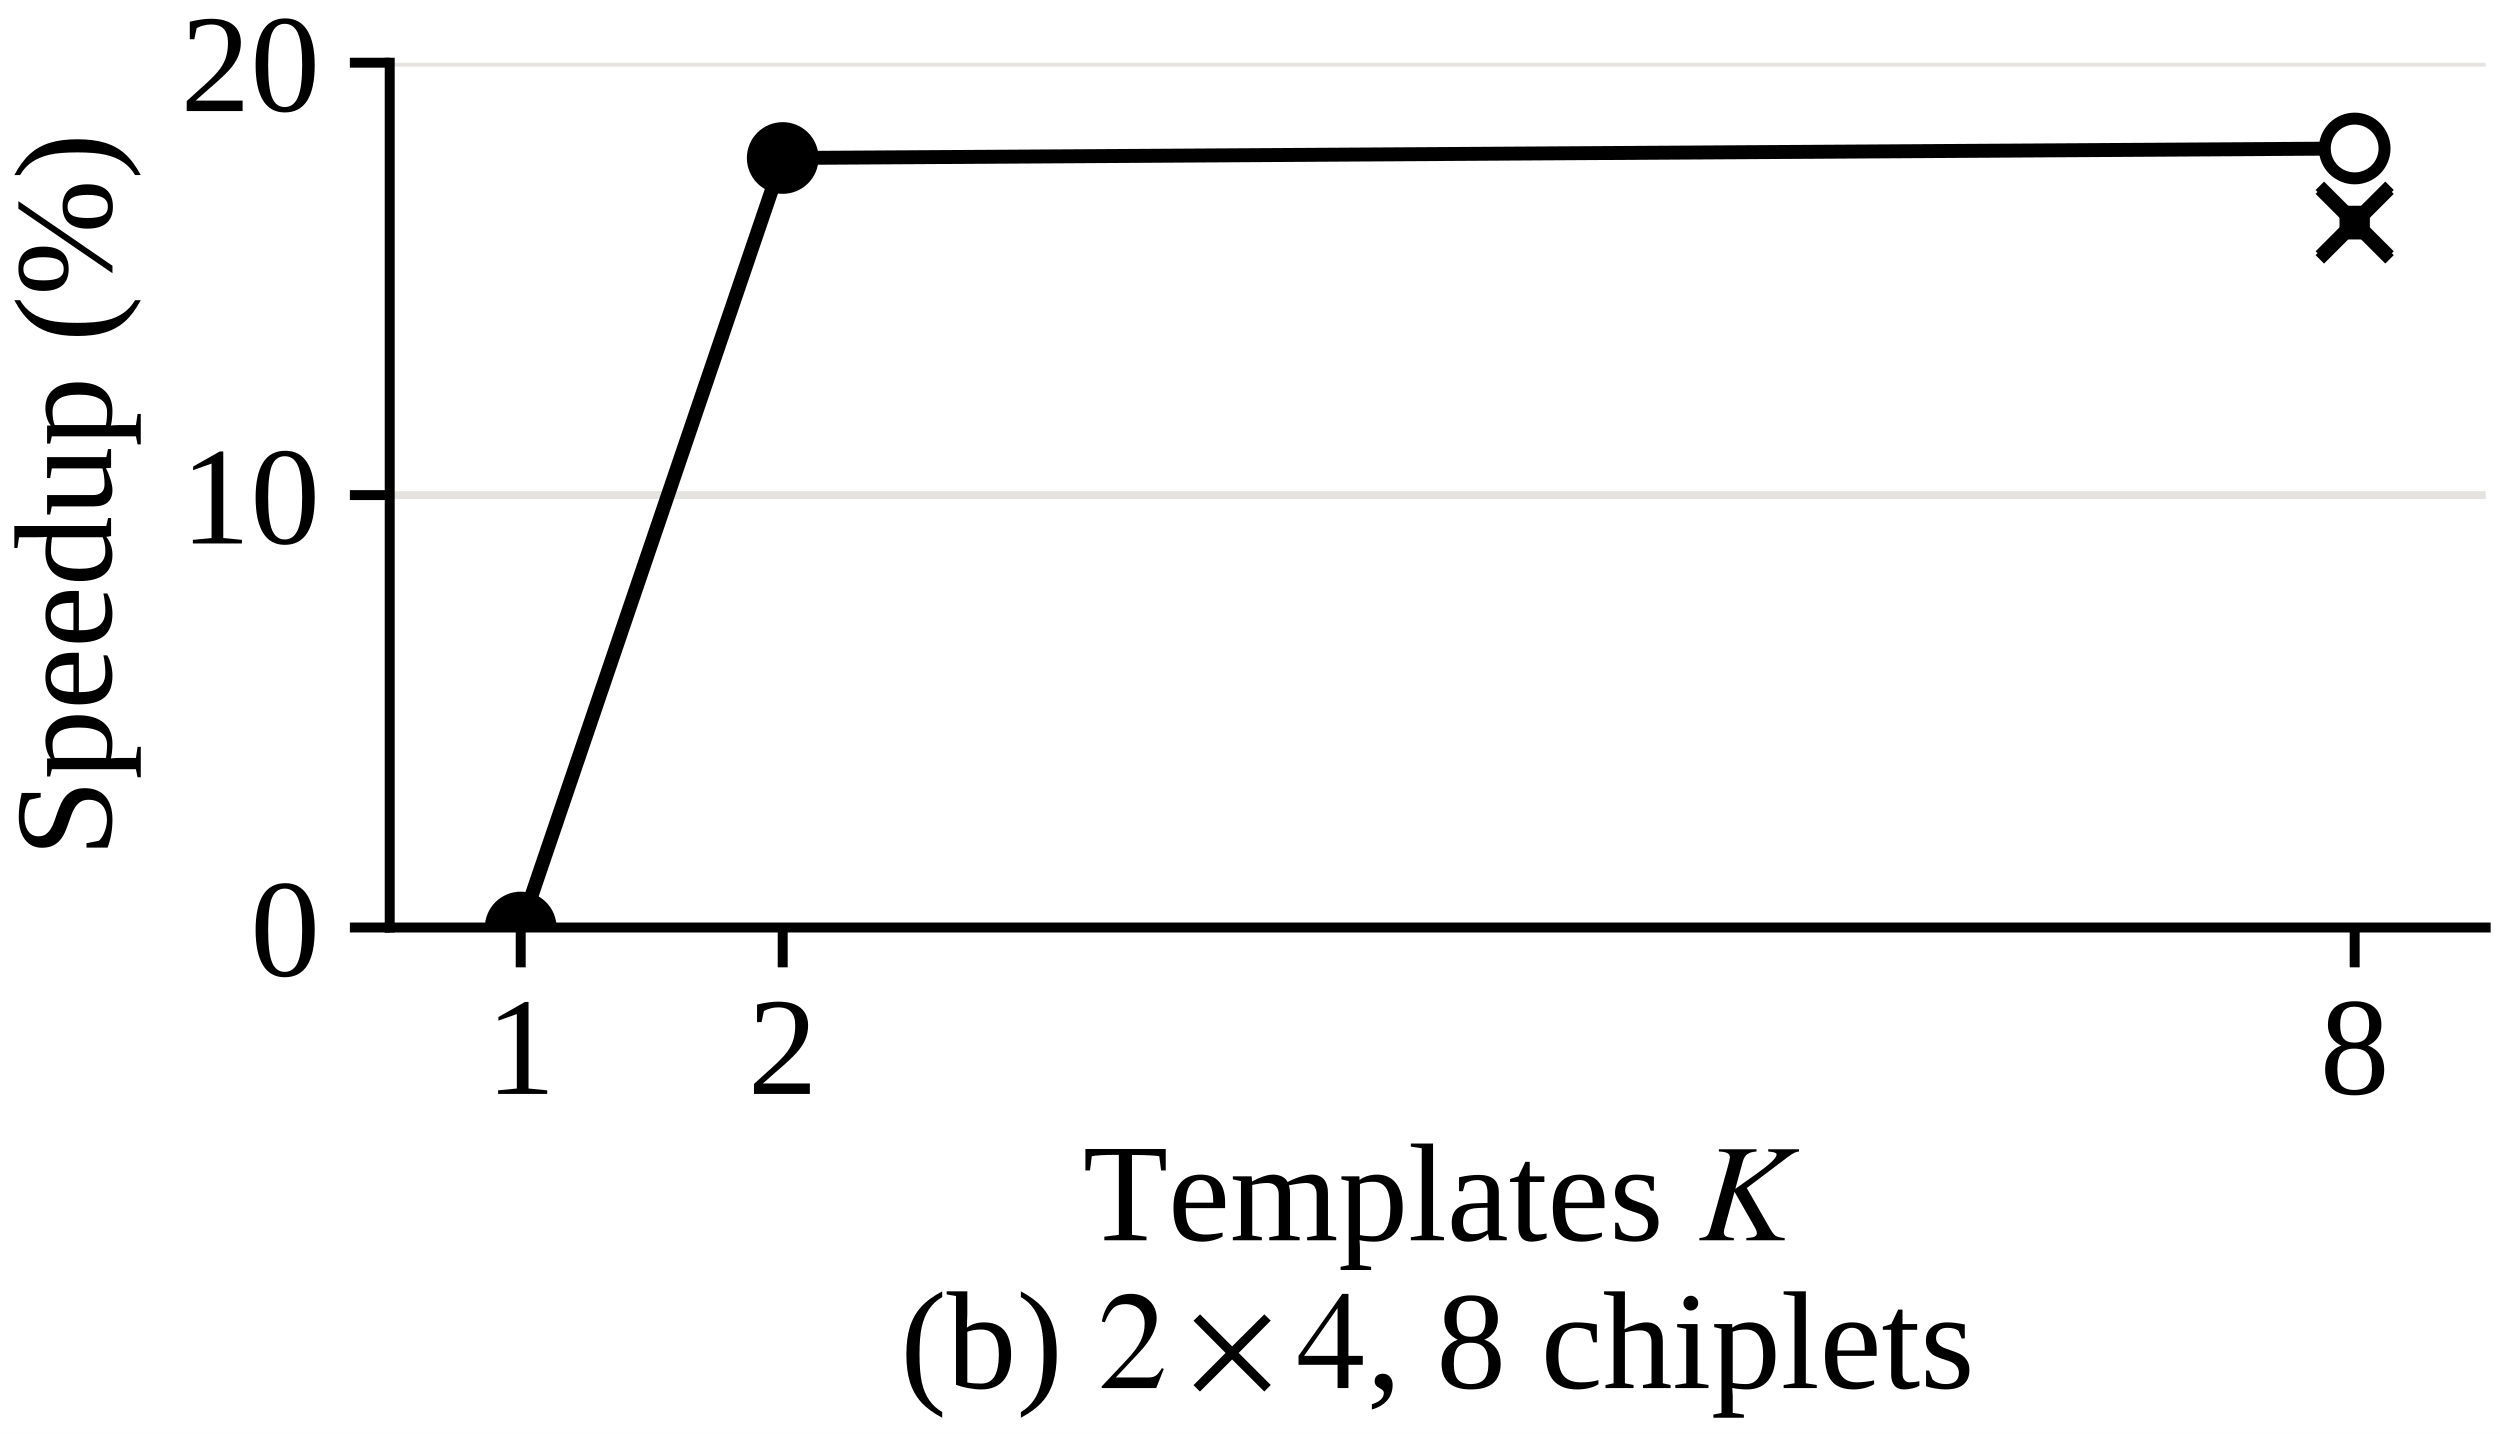
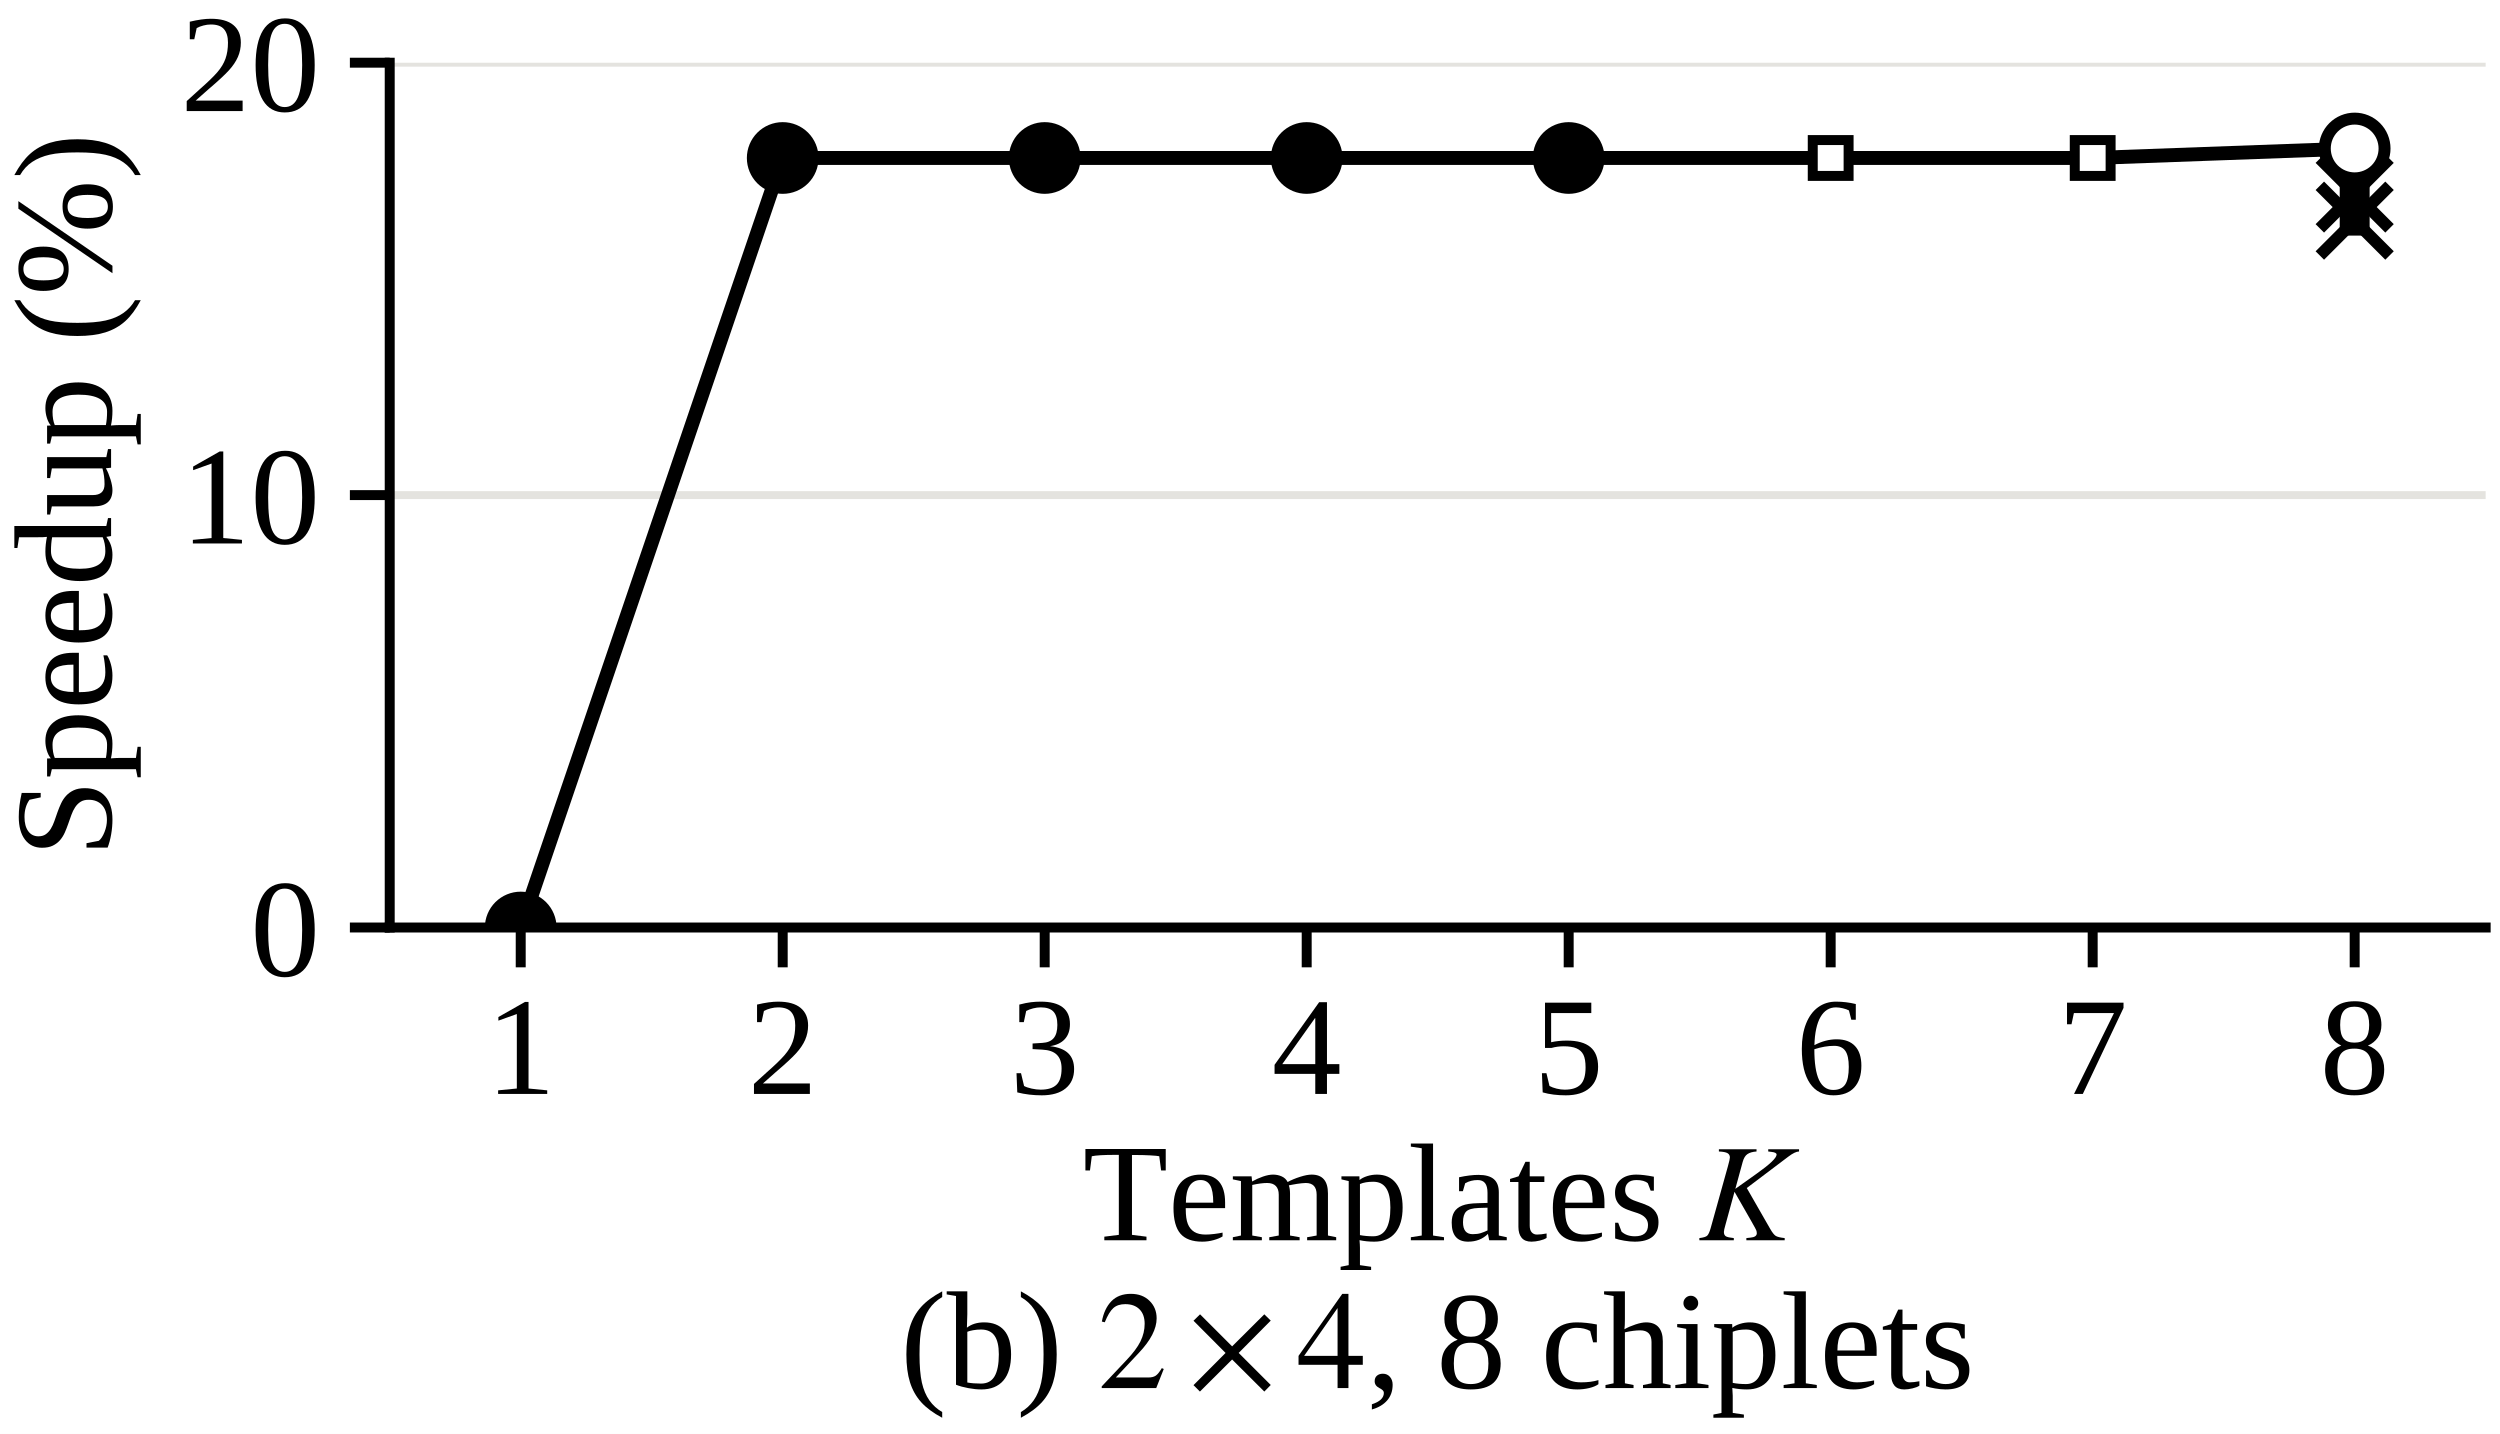
<svg xmlns="http://www.w3.org/2000/svg" xmlns:xlink="http://www.w3.org/1999/xlink" width="125.529pt" height="72pt" viewBox="0 0 125.529 72" version="1.1">
  <defs>
    <style type="text/css">*{stroke-linejoin: round; stroke-linecap: butt}</style>
  </defs>
  <g id="figure_1">
    <g id="patch_1">
      <path d="M 0 72  L 125.529 72  L 125.529 0  L 0 0  z " style="fill: #ffffff" />
    </g>
    <g id="axes_1">
      <g id="patch_2">
        <path d="M 19.568 46.572  L 124.809 46.572  L 124.809 3.149  L 19.568 3.149  z " style="fill: #ffffff" />
      </g>
      <g id="matplotlib.axis_1">
        <g id="xtick_1">
          <g id="line2d_1">
            <defs>
-               <path id="m9336c36e31" d="M 0 0  L 0 2  " style="stroke: #000000; stroke-width: 0.5" />
-             </defs>
-             <g>
-               <use xlink:href="#m9336c36e31" x="26.146" y="46.572" style="stroke: #000000; stroke-width: 0.5" />
+               <path id="me334ac2f34" d="M 0 0  L 0 2  " style="stroke: #000000; stroke-width: 0.5" />
+             </defs>
+             <g>
+               <use xlink:href="#me334ac2f34" x="26.146" y="46.572" style="stroke: #000000; stroke-width: 0.5" />
            </g>
          </g>
          <g id="text_1">
            <g transform="translate(24.3957 54.92922) scale(0.07 -0.07)">
              <defs>
                <path id="LiberationSerif-31" d="M 1959 250  L 2816 166  L 2816 0  L 563 0  L 563 166  L 1422 250  L 1422 3669  L 575 3366  L 575 3531  L 1797 4225  L 1959 4225  L 1959 250  z " transform="scale(0.015625)" />
              </defs>
              <use xlink:href="#LiberationSerif-31" />
            </g>
          </g>
        </g>
        <g id="xtick_2">
          <g id="line2d_2">
            <g>
-               <use xlink:href="#m9336c36e31" x="39.301" y="46.572" style="stroke: #000000; stroke-width: 0.5" />
+               <use xlink:href="#me334ac2f34" x="39.301" y="46.572" style="stroke: #000000; stroke-width: 0.5" />
            </g>
          </g>
          <g id="text_2">
            <g transform="translate(37.55084 54.92922) scale(0.07 -0.07)">
              <defs>
                <path id="LiberationSerif-32" d="M 2847 0  L 281 0  L 281 459  L 863 988  Q 1422 1478 1684 1781  Q 1947 2084 2061 2406  Q 2175 2728 2175 3144  Q 2175 3550 1990 3762  Q 1806 3975 1388 3975  Q 1222 3975 1047 3929  Q 872 3884 738 3809  L 628 3297  L 422 3297  L 422 4103  Q 991 4238 1388 4238  Q 2075 4238 2420 3952  Q 2766 3666 2766 3144  Q 2766 2794 2630 2483  Q 2494 2172 2212 1864  Q 1931 1556 1281 1003  Q 1003 766 691 481  L 2847 481  L 2847 0  z " transform="scale(0.015625)" />
              </defs>
              <use xlink:href="#LiberationSerif-32" />
            </g>
          </g>
        </g>
        <g id="xtick_3">
          <g id="line2d_3">
            <g>
-               <use xlink:href="#m9336c36e31" x="118.232" y="46.572" style="stroke: #000000; stroke-width: 0.5" />
+               <use xlink:href="#me334ac2f34" x="52.456" y="46.572" style="stroke: #000000; stroke-width: 0.5" />
            </g>
          </g>
          <g id="text_3">
+             <g transform="translate(50.70598 54.92922) scale(0.07 -0.07)">
+               <defs>
+                 <path id="LiberationSerif-33" d="M 2950 1141  Q 2950 575 2562 256  Q 2175 -63 1466 -63  Q 872 -63 341 72  L 306 953  L 513 953  L 653 366  Q 775 297 998 247  Q 1222 197 1416 197  Q 1906 197 2140 422  Q 2375 647 2375 1172  Q 2375 1584 2159 1798  Q 1944 2013 1491 2034  L 1044 2059  L 1044 2316  L 1491 2344  Q 1844 2363 2012 2563  Q 2181 2763 2181 3169  Q 2181 3591 1998 3783  Q 1816 3975 1416 3975  Q 1250 3975 1069 3929  Q 888 3884 750 3809  L 641 3297  L 434 3297  L 434 4103  Q 744 4184 969 4211  Q 1194 4238 1416 4238  Q 2759 4238 2759 3206  Q 2759 2772 2520 2514  Q 2281 2256 1844 2194  Q 2413 2128 2681 1867  Q 2950 1606 2950 1141  z " transform="scale(0.015625)" />
+               </defs>
+               <use xlink:href="#LiberationSerif-33" />
+             </g>
+           </g>
+         </g>
+         <g id="xtick_4">
+           <g id="line2d_4">
+             <g>
+               <use xlink:href="#me334ac2f34" x="65.611" y="46.572" style="stroke: #000000; stroke-width: 0.5" />
+             </g>
+           </g>
+           <g id="text_4">
+             <g transform="translate(63.86112 54.92922) scale(0.07 -0.07)">
+               <defs>
+                 <path id="LiberationSerif-34" d="M 2531 922  L 2531 0  L 1994 0  L 1994 922  L 125 922  L 125 1338  L 2172 4213  L 2531 4213  L 2531 1369  L 3100 1369  L 3100 922  L 2531 922  z M 1994 3478  L 1978 3478  L 478 1369  L 1994 1369  L 1994 3478  z " transform="scale(0.015625)" />
+               </defs>
+               <use xlink:href="#LiberationSerif-34" />
+             </g>
+           </g>
+         </g>
+         <g id="xtick_5">
+           <g id="line2d_5">
+             <g>
+               <use xlink:href="#me334ac2f34" x="78.766" y="46.572" style="stroke: #000000; stroke-width: 0.5" />
+             </g>
+           </g>
+           <g id="text_5">
+             <g transform="translate(77.01627 54.92922) scale(0.07 -0.07)">
+               <defs>
+                 <path id="LiberationSerif-35" d="M 1516 2450  Q 2241 2450 2595 2153  Q 2950 1856 2950 1247  Q 2950 616 2565 276  Q 2181 -63 1466 -63  Q 872 -63 406 72  L 372 953  L 578 953  L 719 366  Q 856 291 1048 244  Q 1241 197 1416 197  Q 1909 197 2142 430  Q 2375 663 2375 1216  Q 2375 1603 2275 1801  Q 2175 2000 1956 2094  Q 1738 2188 1369 2188  Q 1084 2188 813 2113  L 513 2113  L 513 4191  L 2638 4191  L 2638 3713  L 794 3713  L 794 2375  Q 1131 2450 1516 2450  z " transform="scale(0.015625)" />
+               </defs>
+               <use xlink:href="#LiberationSerif-35" />
+             </g>
+           </g>
+         </g>
+         <g id="xtick_6">
+           <g id="line2d_6">
+             <g>
+               <use xlink:href="#me334ac2f34" x="91.921" y="46.572" style="stroke: #000000; stroke-width: 0.5" />
+             </g>
+           </g>
+           <g id="text_6">
+             <g transform="translate(90.17141 54.92922) scale(0.07 -0.07)">
+               <defs>
+                 <path id="LiberationSerif-36" d="M 3009 1300  Q 3009 647 2679 292  Q 2350 -63 1728 -63  Q 1022 -63 648 487  Q 275 1038 275 2069  Q 275 2744 472 3234  Q 669 3725 1023 3981  Q 1378 4238 1844 4238  Q 2300 4238 2753 4128  L 2753 3406  L 2547 3406  L 2438 3834  Q 2334 3891 2159 3933  Q 1984 3975 1844 3975  Q 1388 3975 1133 3533  Q 878 3091 853 2241  Q 1363 2509 1875 2509  Q 2428 2509 2718 2198  Q 3009 1888 3009 1300  z M 1716 184  Q 2094 184 2262 429  Q 2431 675 2431 1241  Q 2431 1753 2270 1981  Q 2109 2209 1759 2209  Q 1331 2209 850 2053  Q 850 1100 1065 642  Q 1281 184 1716 184  z " transform="scale(0.015625)" />
+               </defs>
+               <use xlink:href="#LiberationSerif-36" />
+             </g>
+           </g>
+         </g>
+         <g id="xtick_7">
+           <g id="line2d_7">
+             <g>
+               <use xlink:href="#me334ac2f34" x="105.077" y="46.572" style="stroke: #000000; stroke-width: 0.5" />
+             </g>
+           </g>
+           <g id="text_7">
+             <g transform="translate(103.3266 54.92922) scale(0.07 -0.07)">
+               <defs>
+                 <path id="LiberationSerif-37" d="M 628 3200  L 422 3200  L 422 4191  L 3016 4191  L 3016 3950  L 1147 0  L 744 0  L 2578 3713  L 738 3713  L 628 3200  z " transform="scale(0.015625)" />
+               </defs>
+               <use xlink:href="#LiberationSerif-37" />
+             </g>
+           </g>
+         </g>
+         <g id="xtick_8">
+           <g id="line2d_8">
+             <g>
+               <use xlink:href="#me334ac2f34" x="118.232" y="46.572" style="stroke: #000000; stroke-width: 0.5" />
+             </g>
+           </g>
+           <g id="text_8">
            <g transform="translate(116.4817 54.92922) scale(0.07 -0.07)">
              <defs>
                <path id="LiberationSerif-38" d="M 2828 3169  Q 2828 2825 2661 2586  Q 2494 2347 2209 2222  Q 2566 2091 2761 1811  Q 2956 1531 2956 1131  Q 2956 538 2622 237  Q 2288 -63 1581 -63  Q 244 -63 244 1131  Q 244 1547 444 1820  Q 644 2094 984 2222  Q 713 2347 542 2584  Q 372 2822 372 3169  Q 372 3688 689 3972  Q 1006 4256 1606 4256  Q 2188 4256 2508 3973  Q 2828 3691 2828 3169  z M 2394 1131  Q 2394 1631 2198 1856  Q 2003 2081 1581 2081  Q 1169 2081 987 1867  Q 806 1653 806 1131  Q 806 603 990 393  Q 1175 184 1581 184  Q 1997 184 2195 401  Q 2394 619 2394 1131  z M 2266 3169  Q 2266 3600 2097 3803  Q 1928 4006 1588 4006  Q 1256 4006 1095 3809  Q 934 3613 934 3169  Q 934 2734 1090 2545  Q 1247 2356 1588 2356  Q 1938 2356 2102 2548  Q 2266 2741 2266 3169  z " transform="scale(0.015625)" />
              </defs>
              <use xlink:href="#LiberationSerif-38" />
            </g>
          </g>
        </g>
-         <g id="text_4">
+         <g id="text_9">
          <g transform="translate(54.37369 62.32) scale(0.07 -0.07)">
            <defs>
              <path id="LiberationSerif-54" d="M 984 0  L 984 166  L 1650 250  L 1650 3922  L 1491 3922  Q 700 3922 409 3859  L 325 3206  L 116 3206  L 116 4191  L 3803 4191  L 3803 3206  L 3591 3206  L 3506 3859  Q 3413 3881 3097 3898  Q 2781 3916 2406 3916  L 2253 3916  L 2253 250  L 2919 166  L 2919 0  L 984 0  z " transform="scale(0.015625)" />
              <path id="LiberationSerif-65" d="M 813 1478  L 813 1422  Q 813 991 908 752  Q 1003 513 1201 388  Q 1400 263 1722 263  Q 1891 263 2122 291  Q 2353 319 2503 353  L 2503 178  Q 2353 81 2095 9  Q 1838 -63 1569 -63  Q 884 -63 567 306  Q 250 675 250 1491  Q 250 2259 572 2637  Q 894 3016 1491 3016  Q 2619 3016 2619 1734  L 2619 1478  L 813 1478  z M 1491 2766  Q 1166 2766 992 2503  Q 819 2241 819 1728  L 2075 1728  Q 2075 2288 1931 2527  Q 1788 2766 1491 2766  z " transform="scale(0.015625)" />
              <path id="LiberationSerif-6d" d="M 1019 2700  Q 1253 2834 1515 2925  Q 1778 3016 1978 3016  Q 2194 3016 2376 2934  Q 2559 2853 2650 2675  Q 2891 2809 3214 2912  Q 3538 3016 3750 3016  Q 4500 3016 4500 2150  L 4500 219  L 4878 141  L 4878 0  L 3544 0  L 3544 141  L 3981 219  L 3981 2094  Q 3981 2631 3481 2631  Q 3400 2631 3292 2618  Q 3184 2606 3076 2590  Q 2969 2575 2870 2554  Q 2772 2534 2706 2522  Q 2759 2353 2759 2150  L 2759 219  L 3200 141  L 3200 0  L 1806 0  L 1806 141  L 2241 219  L 2241 2094  Q 2241 2353 2108 2492  Q 1975 2631 1709 2631  Q 1434 2631 1025 2541  L 1025 219  L 1466 141  L 1466 0  L 134 0  L 134 141  L 506 219  L 506 2719  L 134 2797  L 134 2938  L 994 2938  L 1019 2700  z " transform="scale(0.015625)" />
              <path id="LiberationSerif-70" d="M 475 2719  L 141 2797  L 141 2938  L 966 2938  L 972 2766  Q 1103 2878 1323 2947  Q 1544 3016 1772 3016  Q 2334 3016 2642 2625  Q 2950 2234 2950 1503  Q 2950 756 2614 346  Q 2278 -63 1644 -63  Q 1291 -63 972 6  Q 991 -219 991 -347  L 991 -1141  L 1503 -1216  L 1503 -1363  L 103 -1363  L 103 -1216  L 475 -1141  L 475 2719  z M 2388 1503  Q 2388 2103 2192 2395  Q 1997 2688 1600 2688  Q 1234 2688 991 2584  L 991 238  Q 1269 184 1600 184  Q 2388 184 2388 1503  z " transform="scale(0.015625)" />
              <path id="LiberationSerif-6c" d="M 1147 219  L 1650 141  L 1650 0  L 128 0  L 128 141  L 628 219  L 628 4225  L 128 4300  L 128 4441  L 1147 4441  L 1147 219  z " transform="scale(0.015625)" />
              <path id="LiberationSerif-61" d="M 1453 3003  Q 1934 3003 2161 2806  Q 2388 2609 2388 2203  L 2388 219  L 2753 141  L 2753 0  L 1947 0  L 1888 294  Q 1531 -63 978 -63  Q 225 -63 225 813  Q 225 1106 339 1298  Q 453 1491 703 1592  Q 953 1694 1428 1703  L 1869 1716  L 1869 2175  Q 1869 2478 1758 2622  Q 1647 2766 1416 2766  Q 1103 2766 844 2619  L 738 2253  L 563 2253  L 563 2894  Q 1069 3003 1453 3003  z M 1869 1497  L 1459 1484  Q 1041 1469 892 1322  Q 744 1175 744 831  Q 744 281 1191 281  Q 1403 281 1558 329  Q 1713 378 1869 453  L 1869 1497  z " transform="scale(0.015625)" />
              <path id="LiberationSerif-74" d="M 1044 -63  Q 744 -63 595 115  Q 447 294 447 616  L 447 2675  L 63 2675  L 63 2816  L 453 2938  L 769 3603  L 966 3603  L 966 2938  L 1638 2938  L 1638 2675  L 966 2675  L 966 672  Q 966 469 1058 366  Q 1150 263 1300 263  Q 1481 263 1741 313  L 1741 109  Q 1631 34 1425 -14  Q 1219 -63 1044 -63  z " transform="scale(0.015625)" />
              <path id="LiberationSerif-73" d="M 2259 825  Q 2259 388 1982 162  Q 1706 -63 1166 -63  Q 947 -63 683 -17  Q 419 28 269 84  L 269 806  L 409 806  L 563 397  Q 797 184 1172 184  Q 1778 184 1778 703  Q 1778 1084 1300 1247  L 1022 1338  Q 706 1441 562 1547  Q 419 1653 341 1808  Q 263 1963 263 2181  Q 263 2569 527 2792  Q 791 3016 1241 3016  Q 1563 3016 2047 2919  L 2047 2278  L 1900 2278  L 1769 2619  Q 1603 2766 1247 2766  Q 994 2766 861 2641  Q 728 2516 728 2303  Q 728 2125 848 2003  Q 969 1881 1213 1800  Q 1672 1644 1812 1572  Q 1953 1500 2051 1395  Q 2150 1291 2204 1156  Q 2259 1022 2259 825  z " transform="scale(0.015625)" />
              <path id="LiberationSerif-20" transform="scale(0.015625)" />
              <path id="STIXGeneral-Italic-4b" d="M 4621 4179  L 4621 4077  Q 4442 4077 4128 3840  L 2221 2400  L 3296 525  Q 3443 269 3552 201  Q 3661 134 3962 102  L 3962 0  L 2202 0  L 2202 102  L 2387 122  Q 2682 147 2682 326  Q 2682 365 2672 409  Q 2662 454 2630 515  Q 2598 576 2579 611  Q 2560 646 2509 736  Q 2458 826 2445 851  L 1658 2227  L 1242 710  Q 1171 467 1171 384  Q 1171 237 1264 182  Q 1357 128 1626 102  L 1626 0  L 45 0  L 45 102  Q 320 134 403 211  Q 486 288 563 557  L 1357 3405  Q 1446 3725 1446 3802  Q 1446 3936 1337 4000  Q 1229 4064 941 4077  L 941 4179  L 2669 4179  L 2669 4077  Q 2400 4058 2253 3958  Q 2106 3859 2035 3603  L 1696 2362  L 2675 3059  Q 3590 3706 3590 3936  Q 3590 4032 3360 4058  L 3206 4077  L 3206 4179  L 4621 4179  z " transform="scale(0.015625)" />
            </defs>
            <use xlink:href="#LiberationSerif-54" transform="translate(0 0.609375)" />
            <use xlink:href="#LiberationSerif-65" transform="translate(61.08398 0.609375)" />
            <use xlink:href="#LiberationSerif-6d" transform="translate(105.4688 0.609375)" />
            <use xlink:href="#LiberationSerif-70" transform="translate(183.252 0.609375)" />
            <use xlink:href="#LiberationSerif-6c" transform="translate(233.252 0.609375)" />
            <use xlink:href="#LiberationSerif-61" transform="translate(261.0352 0.609375)" />
            <use xlink:href="#LiberationSerif-74" transform="translate(305.4199 0.609375)" />
            <use xlink:href="#LiberationSerif-65" transform="translate(333.2031 0.609375)" />
            <use xlink:href="#LiberationSerif-73" transform="translate(377.5879 0.609375)" />
            <use xlink:href="#LiberationSerif-20" transform="translate(416.5039 0.609375)" />
            <use xlink:href="#STIXGeneral-Italic-4b" transform="translate(441.5039 0.609375)" />
          </g>
          <g transform="translate(45.2037 69.74) scale(0.07 -0.07)">
            <defs>
              <path id="LiberationSerif-28" d="M 884 1544  Q 884 731 993 248  Q 1103 -234 1337 -565  Q 1572 -897 1925 -1100  L 1925 -1363  Q 1306 -1034 957 -645  Q 609 -256 445 270  Q 281 797 281 1544  Q 281 2288 443 2811  Q 606 3334 953 3721  Q 1300 4109 1925 4441  L 1925 4178  Q 1544 3959 1319 3617  Q 1094 3275 989 2819  Q 884 2363 884 1544  z " transform="scale(0.015625)" />
              <path id="LiberationSerif-62" d="M 2394 1550  Q 2394 2125 2194 2406  Q 1994 2688 1575 2688  Q 1391 2688 1209 2655  Q 1028 2622 947 2584  L 947 256  Q 1209 206 1575 206  Q 2006 206 2200 543  Q 2394 881 2394 1550  z M 428 4225  L 0 4300  L 0 4441  L 947 4441  L 947 3391  Q 947 3222 928 2772  Q 1241 3016 1716 3016  Q 2316 3016 2636 2652  Q 2956 2288 2956 1550  Q 2956 759 2604 348  Q 2253 -63 1588 -63  Q 1319 -63 995 -3  Q 672 56 428 153  L 428 4225  z " transform="scale(0.015625)" />
              <path id="LiberationSerif-29" d="M 206 -1363  L 206 -1100  Q 559 -897 793 -564  Q 1028 -231 1137 251  Q 1247 734 1247 1544  Q 1247 2363 1142 2819  Q 1038 3275 813 3617  Q 588 3959 206 4178  L 206 4441  Q 831 4106 1178 3720  Q 1525 3334 1687 2811  Q 1850 2288 1850 1544  Q 1850 800 1687 273  Q 1525 -253 1178 -640  Q 831 -1028 206 -1363  z " transform="scale(0.015625)" />
              <path id="STIXGeneral-Regular-32" d="M 3034 877  L 2688 0  L 186 0  L 186 77  L 1325 1286  Q 1773 1754 1965 2144  Q 2157 2534 2157 2950  Q 2157 3379 1920 3616  Q 1683 3853 1267 3853  Q 922 3853 720 3673  Q 518 3494 326 3021  L 192 3053  Q 301 3648 630 3987  Q 960 4326 1523 4326  Q 2054 4326 2380 4006  Q 2707 3686 2707 3200  Q 2707 2477 1888 1613  L 832 486  L 2330 486  Q 2541 486 2665 569  Q 2790 653 2944 915  L 3034 877  z " transform="scale(0.015625)" />
              <path id="STIXGeneral-Regular-d7" d="M 3821 141  L 3526 -160  L 2048 1312  L 570 -160  L 275 134  L 1747 1613  L 275 3091  L 576 3386  L 2048 1914  L 3526 3386  L 3821 3098  L 2349 1613  L 3821 141  z " transform="scale(0.015625)" />
              <path id="STIXGeneral-Regular-34" d="M 3027 1069  L 2368 1069  L 2368 0  L 1869 0  L 1869 1069  L 77 1069  L 77 1478  L 2086 4326  L 2368 4326  L 2368 1478  L 3027 1478  L 3027 1069  z M 1869 1478  L 1869 3674  L 333 1478  L 1869 1478  z " transform="scale(0.015625)" />
              <path id="LiberationSerif-2c" d="M 1197 153  Q 1197 -275 948 -564  Q 700 -853 244 -984  L 244 -744  Q 794 -569 794 -219  Q 794 -156 747 -106  Q 700 -56 584 3  Q 372 113 372 313  Q 372 481 478 570  Q 584 659 750 659  Q 950 659 1073 515  Q 1197 372 1197 153  z " transform="scale(0.015625)" />
              <path id="LiberationSerif-63" d="M 2644 178  Q 2491 66 2222 1  Q 1953 -63 1672 -63  Q 244 -63 244 1491  Q 244 2225 608 2620  Q 972 3016 1650 3016  Q 2072 3016 2572 2919  L 2572 2100  L 2400 2100  L 2266 2619  Q 2006 2766 1644 2766  Q 806 2766 806 1491  Q 806 828 1061 545  Q 1316 263 1850 263  Q 2306 263 2644 366  L 2644 178  z " transform="scale(0.015625)" />
              <path id="LiberationSerif-68" d="M 1019 3169  Q 1019 2844 997 2700  Q 1222 2828 1508 2922  Q 1794 3016 1991 3016  Q 2372 3016 2565 2794  Q 2759 2572 2759 2150  L 2759 219  L 3116 141  L 3116 0  L 1850 0  L 1850 141  L 2241 219  L 2241 2113  Q 2241 2650 1722 2650  Q 1428 2650 1019 2559  L 1019 219  L 1416 141  L 1416 0  L 128 0  L 128 141  L 500 219  L 500 4225  L 63 4300  L 63 4441  L 1019 4441  L 1019 3169  z " transform="scale(0.015625)" />
              <path id="LiberationSerif-69" d="M 1184 3897  Q 1184 3759 1084 3659  Q 984 3559 844 3559  Q 706 3559 606 3659  Q 506 3759 506 3897  Q 506 4038 606 4138  Q 706 4238 844 4238  Q 984 4238 1084 4138  Q 1184 4038 1184 3897  z M 1153 219  L 1656 141  L 1656 0  L 134 0  L 134 141  L 634 219  L 634 2719  L 219 2797  L 219 2938  L 1153 2938  L 1153 219  z " transform="scale(0.015625)" />
            </defs>
            <use xlink:href="#LiberationSerif-28" transform="translate(0 0.609375)" />
            <use xlink:href="#LiberationSerif-62" transform="translate(33.30078 0.609375)" />
            <use xlink:href="#LiberationSerif-29" transform="translate(83.30078 0.609375)" />
            <use xlink:href="#LiberationSerif-20" transform="translate(116.6016 0.609375)" />
            <use xlink:href="#STIXGeneral-Regular-32" transform="translate(141.6016 0.609375)" />
            <use xlink:href="#STIXGeneral-Regular-d7" transform="translate(206.0415 0.609375)" />
            <use xlink:href="#STIXGeneral-Regular-34" transform="translate(284.4815 0.609375)" />
            <use xlink:href="#LiberationSerif-2c" transform="translate(334.4815 0.609375)" />
            <use xlink:href="#LiberationSerif-20" transform="translate(359.4815 0.609375)" />
            <use xlink:href="#LiberationSerif-38" transform="translate(384.4815 0.609375)" />
            <use xlink:href="#LiberationSerif-20" transform="translate(434.4815 0.609375)" />
            <use xlink:href="#LiberationSerif-63" transform="translate(459.4815 0.609375)" />
            <use xlink:href="#LiberationSerif-68" transform="translate(503.8663 0.609375)" />
            <use xlink:href="#LiberationSerif-69" transform="translate(553.8663 0.609375)" />
            <use xlink:href="#LiberationSerif-70" transform="translate(581.6495 0.609375)" />
            <use xlink:href="#LiberationSerif-6c" transform="translate(631.6495 0.609375)" />
            <use xlink:href="#LiberationSerif-65" transform="translate(659.4327 0.609375)" />
            <use xlink:href="#LiberationSerif-74" transform="translate(703.8174 0.609375)" />
            <use xlink:href="#LiberationSerif-73" transform="translate(731.6006 0.609375)" />
          </g>
        </g>
      </g>
      <g id="matplotlib.axis_2">
        <g id="ytick_1">
-           <g id="line2d_4">
-             <path d="M 19.568 46.572  L 124.809 46.572  " clip-path="url(#p2d9b231be7)" style="fill: none; stroke: #e4e3df; stroke-width: 0.4; stroke-linecap: square" />
-           </g>
-           <g id="line2d_5">
-             <defs>
-               <path id="m66538e6d45" d="M 0 0  L -2 0  " style="stroke: #000000; stroke-width: 0.5" />
-             </defs>
-             <g>
-               <use xlink:href="#m66538e6d45" x="19.568" y="46.572" style="stroke: #000000; stroke-width: 0.5" />
-             </g>
-           </g>
-           <g id="text_5">
+           <g id="line2d_9">
+             <path d="M 19.568 46.572  L 124.809 46.572  " clip-path="url(#pbb83ce9ddb)" style="fill: none; stroke: #e4e3df; stroke-width: 0.4; stroke-linecap: square" />
+           </g>
+           <g id="line2d_10">
+             <defs>
+               <path id="m1f869f7b66" d="M 0 0  L -2 0  " style="stroke: #000000; stroke-width: 0.5" />
+             </defs>
+             <g>
+               <use xlink:href="#m1f869f7b66" x="19.568" y="46.572" style="stroke: #000000; stroke-width: 0.5" />
+             </g>
+           </g>
+           <g id="text_10">
            <g transform="translate(12.56813 49.00055) scale(0.07 -0.07)">
              <defs>
                <path id="LiberationSerif-30" d="M 2956 2113  Q 2956 -63 1581 -63  Q 919 -63 581 493  Q 244 1050 244 2113  Q 244 3153 581 3704  Q 919 4256 1606 4256  Q 2269 4256 2612 3711  Q 2956 3166 2956 2113  z M 2381 2113  Q 2381 3119 2190 3562  Q 2000 4006 1581 4006  Q 1175 4006 997 3587  Q 819 3169 819 2113  Q 819 1050 1000 617  Q 1181 184 1581 184  Q 1994 184 2187 639  Q 2381 1094 2381 2113  z " transform="scale(0.015625)" />
              </defs>
              <use xlink:href="#LiberationSerif-30" />
            </g>
          </g>
        </g>
        <g id="ytick_2">
-           <g id="line2d_6">
-             <path d="M 19.568 24.86  L 124.809 24.86  " clip-path="url(#p2d9b231be7)" style="fill: none; stroke: #e4e3df; stroke-width: 0.4; stroke-linecap: square" />
-           </g>
-           <g id="line2d_7">
-             <g>
-               <use xlink:href="#m66538e6d45" x="19.568" y="24.86" style="stroke: #000000; stroke-width: 0.5" />
-             </g>
-           </g>
-           <g id="text_6">
+           <g id="line2d_11">
+             <path d="M 19.568 24.86  L 124.809 24.86  " clip-path="url(#pbb83ce9ddb)" style="fill: none; stroke: #e4e3df; stroke-width: 0.4; stroke-linecap: square" />
+           </g>
+           <g id="line2d_12">
+             <g>
+               <use xlink:href="#m1f869f7b66" x="19.568" y="24.86" style="stroke: #000000; stroke-width: 0.5" />
+             </g>
+           </g>
+           <g id="text_11">
            <g transform="translate(9.068125 27.28894) scale(0.07 -0.07)">
              <use xlink:href="#LiberationSerif-31" />
              <use xlink:href="#LiberationSerif-30" x="50" />
            </g>
          </g>
        </g>
        <g id="ytick_3">
-           <g id="line2d_8">
-             <path d="M 19.568 3.149  L 124.809 3.149  " clip-path="url(#p2d9b231be7)" style="fill: none; stroke: #e4e3df; stroke-width: 0.4; stroke-linecap: square" />
-           </g>
-           <g id="line2d_9">
-             <g>
-               <use xlink:href="#m66538e6d45" x="19.568" y="3.149" style="stroke: #000000; stroke-width: 0.5" />
-             </g>
-           </g>
-           <g id="text_7">
+           <g id="line2d_13">
+             <path d="M 19.568 3.149  L 124.809 3.149  " clip-path="url(#pbb83ce9ddb)" style="fill: none; stroke: #e4e3df; stroke-width: 0.4; stroke-linecap: square" />
+           </g>
+           <g id="line2d_14">
+             <g>
+               <use xlink:href="#m1f869f7b66" x="19.568" y="3.149" style="stroke: #000000; stroke-width: 0.5" />
+             </g>
+           </g>
+           <g id="text_12">
            <g transform="translate(9.068125 5.577344) scale(0.07 -0.07)">
              <use xlink:href="#LiberationSerif-32" />
              <use xlink:href="#LiberationSerif-30" x="50" />
            </g>
          </g>
        </g>
-         <g id="text_8">
+         <g id="text_13">
          <g transform="translate(5.577344 43.03512) rotate(-90) scale(0.07 -0.07)">
            <defs>
              <path id="LiberationSerif-53" d="M 434 1128  L 638 1128  L 747 563  Q 863 416 1145 303  Q 1428 191 1703 191  Q 2141 191 2386 414  Q 2631 638 2631 1031  Q 2631 1256 2536 1403  Q 2441 1550 2286 1651  Q 2131 1753 1934 1823  Q 1738 1894 1530 1966  Q 1322 2038 1125 2125  Q 928 2213 773 2347  Q 619 2481 523 2679  Q 428 2878 428 3169  Q 428 3669 803 3953  Q 1178 4238 1844 4238  Q 2350 4238 2944 4103  L 2944 3231  L 2741 3231  L 2631 3744  Q 2313 3975 1844 3975  Q 1425 3975 1189 3804  Q 953 3634 953 3334  Q 953 3131 1048 2997  Q 1144 2863 1298 2767  Q 1453 2672 1651 2603  Q 1850 2534 2058 2461  Q 2266 2388 2464 2295  Q 2663 2203 2817 2061  Q 2972 1919 3067 1714  Q 3163 1509 3163 1209  Q 3163 603 2791 270  Q 2419 -63 1719 -63  Q 1381 -63 1040 -3  Q 700 56 434 159  L 434 1128  z " transform="scale(0.015625)" />
              <path id="LiberationSerif-64" d="M 2259 219  Q 1906 -63 1434 -63  Q 231 -63 231 1441  Q 231 2213 572 2614  Q 913 3016 1575 3016  Q 1913 3016 2259 2944  Q 2241 3047 2241 3463  L 2241 4225  L 1747 4300  L 1747 4441  L 2759 4441  L 2759 219  L 3122 141  L 3122 0  L 2297 0  L 2259 219  z M 794 1441  Q 794 847 994 555  Q 1194 263 1606 263  Q 1959 263 2241 384  L 2241 2706  Q 1963 2759 1606 2759  Q 794 2759 794 1441  z " transform="scale(0.015625)" />
              <path id="LiberationSerif-75" d="M 978 838  Q 978 300 1478 300  Q 1866 300 2203 397  L 2203 2719  L 1759 2797  L 1759 2938  L 2719 2938  L 2719 219  L 3091 141  L 3091 0  L 2234 0  L 2209 238  Q 1988 116 1697 26  Q 1406 -63 1209 -63  Q 459 -63 459 800  L 459 2719  L 84 2797  L 84 2938  L 978 2938  L 978 838  z " transform="scale(0.015625)" />
              <path id="LiberationSerif-25" d="M 1375 -63  L 1031 -63  L 3994 4256  L 4341 4256  L 1375 -63  z M 2253 3109  Q 2253 1947 1222 1947  Q 719 1947 469 2244  Q 219 2541 219 3109  Q 219 4256 1241 4256  Q 1738 4256 1995 3968  Q 2253 3681 2253 3109  z M 1766 3109  Q 1766 3584 1636 3804  Q 1506 4025 1222 4025  Q 950 4025 826 3817  Q 703 3609 703 3109  Q 703 2597 828 2386  Q 953 2175 1222 2175  Q 1503 2175 1634 2398  Q 1766 2622 1766 3109  z M 5113 1081  Q 5113 -84 4084 -84  Q 3581 -84 3329 212  Q 3078 509 3078 1081  Q 3078 1638 3331 1933  Q 3584 2228 4103 2228  Q 4600 2228 4856 1940  Q 5113 1653 5113 1081  z M 4628 1081  Q 4628 1556 4498 1776  Q 4369 1997 4084 1997  Q 3813 1997 3689 1789  Q 3566 1581 3566 1081  Q 3566 569 3691 358  Q 3816 147 4084 147  Q 4366 147 4497 370  Q 4628 594 4628 1081  z " transform="scale(0.015625)" />
            </defs>
            <use xlink:href="#LiberationSerif-53" />
            <use xlink:href="#LiberationSerif-70" x="55.615" />
            <use xlink:href="#LiberationSerif-65" x="105.615" />
            <use xlink:href="#LiberationSerif-65" x="150" />
            <use xlink:href="#LiberationSerif-64" x="194.385" />
            <use xlink:href="#LiberationSerif-75" x="244.385" />
            <use xlink:href="#LiberationSerif-70" x="294.385" />
            <use xlink:href="#LiberationSerif-20" x="344.385" />
            <use xlink:href="#LiberationSerif-28" x="369.385" />
            <use xlink:href="#LiberationSerif-25" x="402.686" />
            <use xlink:href="#LiberationSerif-29" x="485.986" />
          </g>
        </g>
      </g>
-       <g id="line2d_10">
-         <path d="M 26.146 46.572  L 39.301 7.933  L 118.232 7.456  " clip-path="url(#p2d9b231be7)" style="fill: none; stroke: #000000; stroke-width: 0.7; stroke-linecap: square" />
+       <g id="line2d_15">
+         <path d="M 26.146 46.572  L 39.301 7.933  L 52.456 7.933  L 65.611 7.933  L 78.766 7.933  L 91.921 7.933  L 105.077 7.933  L 118.232 7.456  " clip-path="url(#pbb83ce9ddb)" style="fill: none; stroke: #000000; stroke-width: 0.7; stroke-linecap: square" />
      </g>
      <g id="patch_3">
        <path d="M 19.568 46.572  L 19.568 3.149  " style="fill: none; stroke: #000000; stroke-width: 0.5; stroke-linejoin: miter; stroke-linecap: square" />
      </g>
      <g id="patch_4">
        <path d="M 19.568 46.572  L 124.809 46.572  " style="fill: none; stroke: #000000; stroke-width: 0.5; stroke-linejoin: miter; stroke-linecap: square" />
      </g>
-       <g id="line2d_11">
-         <path d="M 26.146 46.572  " clip-path="url(#p2d9b231be7)" style="fill: none; stroke: #000000; stroke-width: 1.5; stroke-linecap: square" />
+       <g id="line2d_16">
+         <path d="M 26.146 46.572  " clip-path="url(#pbb83ce9ddb)" style="fill: none; stroke: #000000; stroke-width: 1.5; stroke-linecap: square" />
        <defs>
-           <path id="m4c1119f5a5" d="M 0 1.5  C 0.398 1.5 0.779 1.342 1.061 1.061  C 1.342 0.779 1.5 0.398 1.5 0  C 1.5 -0.398 1.342 -0.779 1.061 -1.061  C 0.779 -1.342 0.398 -1.5 0 -1.5  C -0.398 -1.5 -0.779 -1.342 -1.061 -1.061  C -1.342 -0.779 -1.5 -0.398 -1.5 0  C -1.5 0.398 -1.342 0.779 -1.061 1.061  C -0.779 1.342 -0.398 1.5 0 1.5  z " style="stroke: #000000; stroke-width: 0.6" />
+           <path id="mc557f1fefa" d="M 0 1.5  C 0.398 1.5 0.779 1.342 1.061 1.061  C 1.342 0.779 1.5 0.398 1.5 0  C 1.5 -0.398 1.342 -0.779 1.061 -1.061  C 0.779 -1.342 0.398 -1.5 0 -1.5  C -0.398 -1.5 -0.779 -1.342 -1.061 -1.061  C -1.342 -0.779 -1.5 -0.398 -1.5 0  C -1.5 0.398 -1.342 0.779 -1.061 1.061  C -0.779 1.342 -0.398 1.5 0 1.5  z " style="stroke: #000000; stroke-width: 0.6" />
        </defs>
-         <g clip-path="url(#p2d9b231be7)">
-           <use xlink:href="#m4c1119f5a5" x="26.146" y="46.572" style="stroke: #000000; stroke-width: 0.6" />
-         </g>
-       </g>
-       <g id="line2d_12">
-         <path d="M 39.301 7.933  " clip-path="url(#p2d9b231be7)" style="fill: none; stroke: #000000; stroke-width: 1.5; stroke-linecap: square" />
-         <g clip-path="url(#p2d9b231be7)">
-           <use xlink:href="#m4c1119f5a5" x="39.301" y="7.933" style="stroke: #000000; stroke-width: 0.6" />
-         </g>
-       </g>
-       <g id="line2d_13">
-         <path d="M 118.232 7.456  " clip-path="url(#p2d9b231be7)" style="fill: none; stroke: #000000; stroke-width: 1.5; stroke-linecap: square" />
+         <g clip-path="url(#pbb83ce9ddb)">
+           <use xlink:href="#mc557f1fefa" x="26.146" y="46.572" style="stroke: #000000; stroke-width: 0.6" />
+         </g>
+       </g>
+       <g id="line2d_17">
+         <path d="M 39.301 7.933  " clip-path="url(#pbb83ce9ddb)" style="fill: none; stroke: #000000; stroke-width: 1.5; stroke-linecap: square" />
+         <g clip-path="url(#pbb83ce9ddb)">
+           <use xlink:href="#mc557f1fefa" x="39.301" y="7.933" style="stroke: #000000; stroke-width: 0.6" />
+         </g>
+       </g>
+       <g id="line2d_18">
+         <path d="M 52.456 7.933  " clip-path="url(#pbb83ce9ddb)" style="fill: none; stroke: #000000; stroke-width: 1.5; stroke-linecap: square" />
+         <g clip-path="url(#pbb83ce9ddb)">
+           <use xlink:href="#mc557f1fefa" x="52.456" y="7.933" style="stroke: #000000; stroke-width: 0.6" />
+         </g>
+       </g>
+       <g id="line2d_19">
+         <path d="M 65.611 7.933  " clip-path="url(#pbb83ce9ddb)" style="fill: none; stroke: #000000; stroke-width: 1.5; stroke-linecap: square" />
+         <g clip-path="url(#pbb83ce9ddb)">
+           <use xlink:href="#mc557f1fefa" x="65.611" y="7.933" style="stroke: #000000; stroke-width: 0.6" />
+         </g>
+       </g>
+       <g id="line2d_20">
+         <path d="M 78.766 7.933  " clip-path="url(#pbb83ce9ddb)" style="fill: none; stroke: #000000; stroke-width: 1.5; stroke-linecap: square" />
+         <g clip-path="url(#pbb83ce9ddb)">
+           <use xlink:href="#mc557f1fefa" x="78.766" y="7.933" style="stroke: #000000; stroke-width: 0.6" />
+         </g>
+       </g>
+       <g id="line2d_21">
+         <path d="M 91.921 7.933  " clip-path="url(#pbb83ce9ddb)" style="fill: none; stroke: #000000; stroke-width: 1.5; stroke-linecap: square" />
        <defs>
-           <path id="med1e7dc261" d="M 0 1.5  C 0.398 1.5 0.779 1.342 1.061 1.061  C 1.342 0.779 1.5 0.398 1.5 0  C 1.5 -0.398 1.342 -0.779 1.061 -1.061  C 0.779 -1.342 0.398 -1.5 0 -1.5  C -0.398 -1.5 -0.779 -1.342 -1.061 -1.061  C -1.342 -0.779 -1.5 -0.398 -1.5 0  C -1.5 0.398 -1.342 0.779 -1.061 1.061  C -0.779 1.342 -0.398 1.5 0 1.5  z " style="stroke: #000000; stroke-width: 0.6" />
+           <path id="m74c755f9e1" d="M -0.9 0.9  L 0.9 0.9  L 0.9 -0.9  L -0.9 -0.9  z " style="stroke: #000000; stroke-width: 0.5; stroke-linejoin: miter" />
        </defs>
-         <g clip-path="url(#p2d9b231be7)">
-           <use xlink:href="#med1e7dc261" x="118.232" y="7.456" style="fill: #ffffff; stroke: #000000; stroke-width: 0.6" />
-         </g>
-       </g>
-       <g id="line2d_14">
-         <path d="M 118.232 11.079  " clip-path="url(#p2d9b231be7)" style="fill: none; stroke: #000000; stroke-width: 1.5; stroke-linecap: square" />
+         <g clip-path="url(#pbb83ce9ddb)">
+           <use xlink:href="#m74c755f9e1" x="91.921" y="7.933" style="fill: #ffffff; stroke: #000000; stroke-width: 0.5; stroke-linejoin: miter" />
+         </g>
+       </g>
+       <g id="line2d_22">
+         <path d="M 105.077 7.933  " clip-path="url(#pbb83ce9ddb)" style="fill: none; stroke: #000000; stroke-width: 1.5; stroke-linecap: square" />
+         <g clip-path="url(#pbb83ce9ddb)">
+           <use xlink:href="#m74c755f9e1" x="105.077" y="7.933" style="fill: #ffffff; stroke: #000000; stroke-width: 0.5; stroke-linejoin: miter" />
+         </g>
+       </g>
+       <g id="line2d_23">
+         <path d="M 118.232 7.456  " clip-path="url(#pbb83ce9ddb)" style="fill: none; stroke: #000000; stroke-width: 1.5; stroke-linecap: square" />
        <defs>
-           <path id="m9a877cbb25" d="M -1.75 1.75  L 1.75 -1.75  M -1.75 -1.75  L 1.75 1.75  " style="stroke: #000000; stroke-width: 0.6" />
+           <path id="m100d12900e" d="M 0 1.5  C 0.398 1.5 0.779 1.342 1.061 1.061  C 1.342 0.779 1.5 0.398 1.5 0  C 1.5 -0.398 1.342 -0.779 1.061 -1.061  C 0.779 -1.342 0.398 -1.5 0 -1.5  C -0.398 -1.5 -0.779 -1.342 -1.061 -1.061  C -1.342 -0.779 -1.5 -0.398 -1.5 0  C -1.5 0.398 -1.342 0.779 -1.061 1.061  C -0.779 1.342 -0.398 1.5 0 1.5  z " style="stroke: #000000; stroke-width: 0.6" />
        </defs>
-         <g clip-path="url(#p2d9b231be7)">
-           <use xlink:href="#m9a877cbb25" x="118.232" y="11.079" style="stroke: #000000; stroke-width: 0.6" />
-         </g>
-       </g>
-       <g id="line2d_15">
-         <path d="M 118.232 11.273  " clip-path="url(#p2d9b231be7)" style="fill: none; stroke: #000000; stroke-width: 1.5; stroke-linecap: square" />
-         <g clip-path="url(#p2d9b231be7)">
-           <use xlink:href="#m9a877cbb25" x="118.232" y="11.273" style="stroke: #000000; stroke-width: 0.6" />
+         <g clip-path="url(#pbb83ce9ddb)">
+           <use xlink:href="#m100d12900e" x="118.232" y="7.456" style="fill: #ffffff; stroke: #000000; stroke-width: 0.6" />
+         </g>
+       </g>
+       <g id="line2d_24">
+         <path d="M 118.232 11.079  " clip-path="url(#pbb83ce9ddb)" style="fill: none; stroke: #000000; stroke-width: 1.5; stroke-linecap: square" />
+         <defs>
+           <path id="md5513d7f51" d="M -1.75 1.75  L 1.75 -1.75  M -1.75 -1.75  L 1.75 1.75  " style="stroke: #000000; stroke-width: 0.6" />
+         </defs>
+         <g clip-path="url(#pbb83ce9ddb)">
+           <use xlink:href="#md5513d7f51" x="118.232" y="11.079" style="stroke: #000000; stroke-width: 0.6" />
+         </g>
+       </g>
+       <g id="line2d_25">
+         <path d="M 118.232 9.717  " clip-path="url(#pbb83ce9ddb)" style="fill: none; stroke: #000000; stroke-width: 1.5; stroke-linecap: square" />
+         <g clip-path="url(#pbb83ce9ddb)">
+           <use xlink:href="#md5513d7f51" x="118.232" y="9.717" style="stroke: #000000; stroke-width: 0.6" />
        </g>
      </g>
    </g>
  </g>
  <defs>
-     <clipPath id="p2d9b231be7">
+     <clipPath id="pbb83ce9ddb">
      <rect x="19.568" y="3.149" width="105.241" height="43.423" />
    </clipPath>
  </defs>
</svg>
